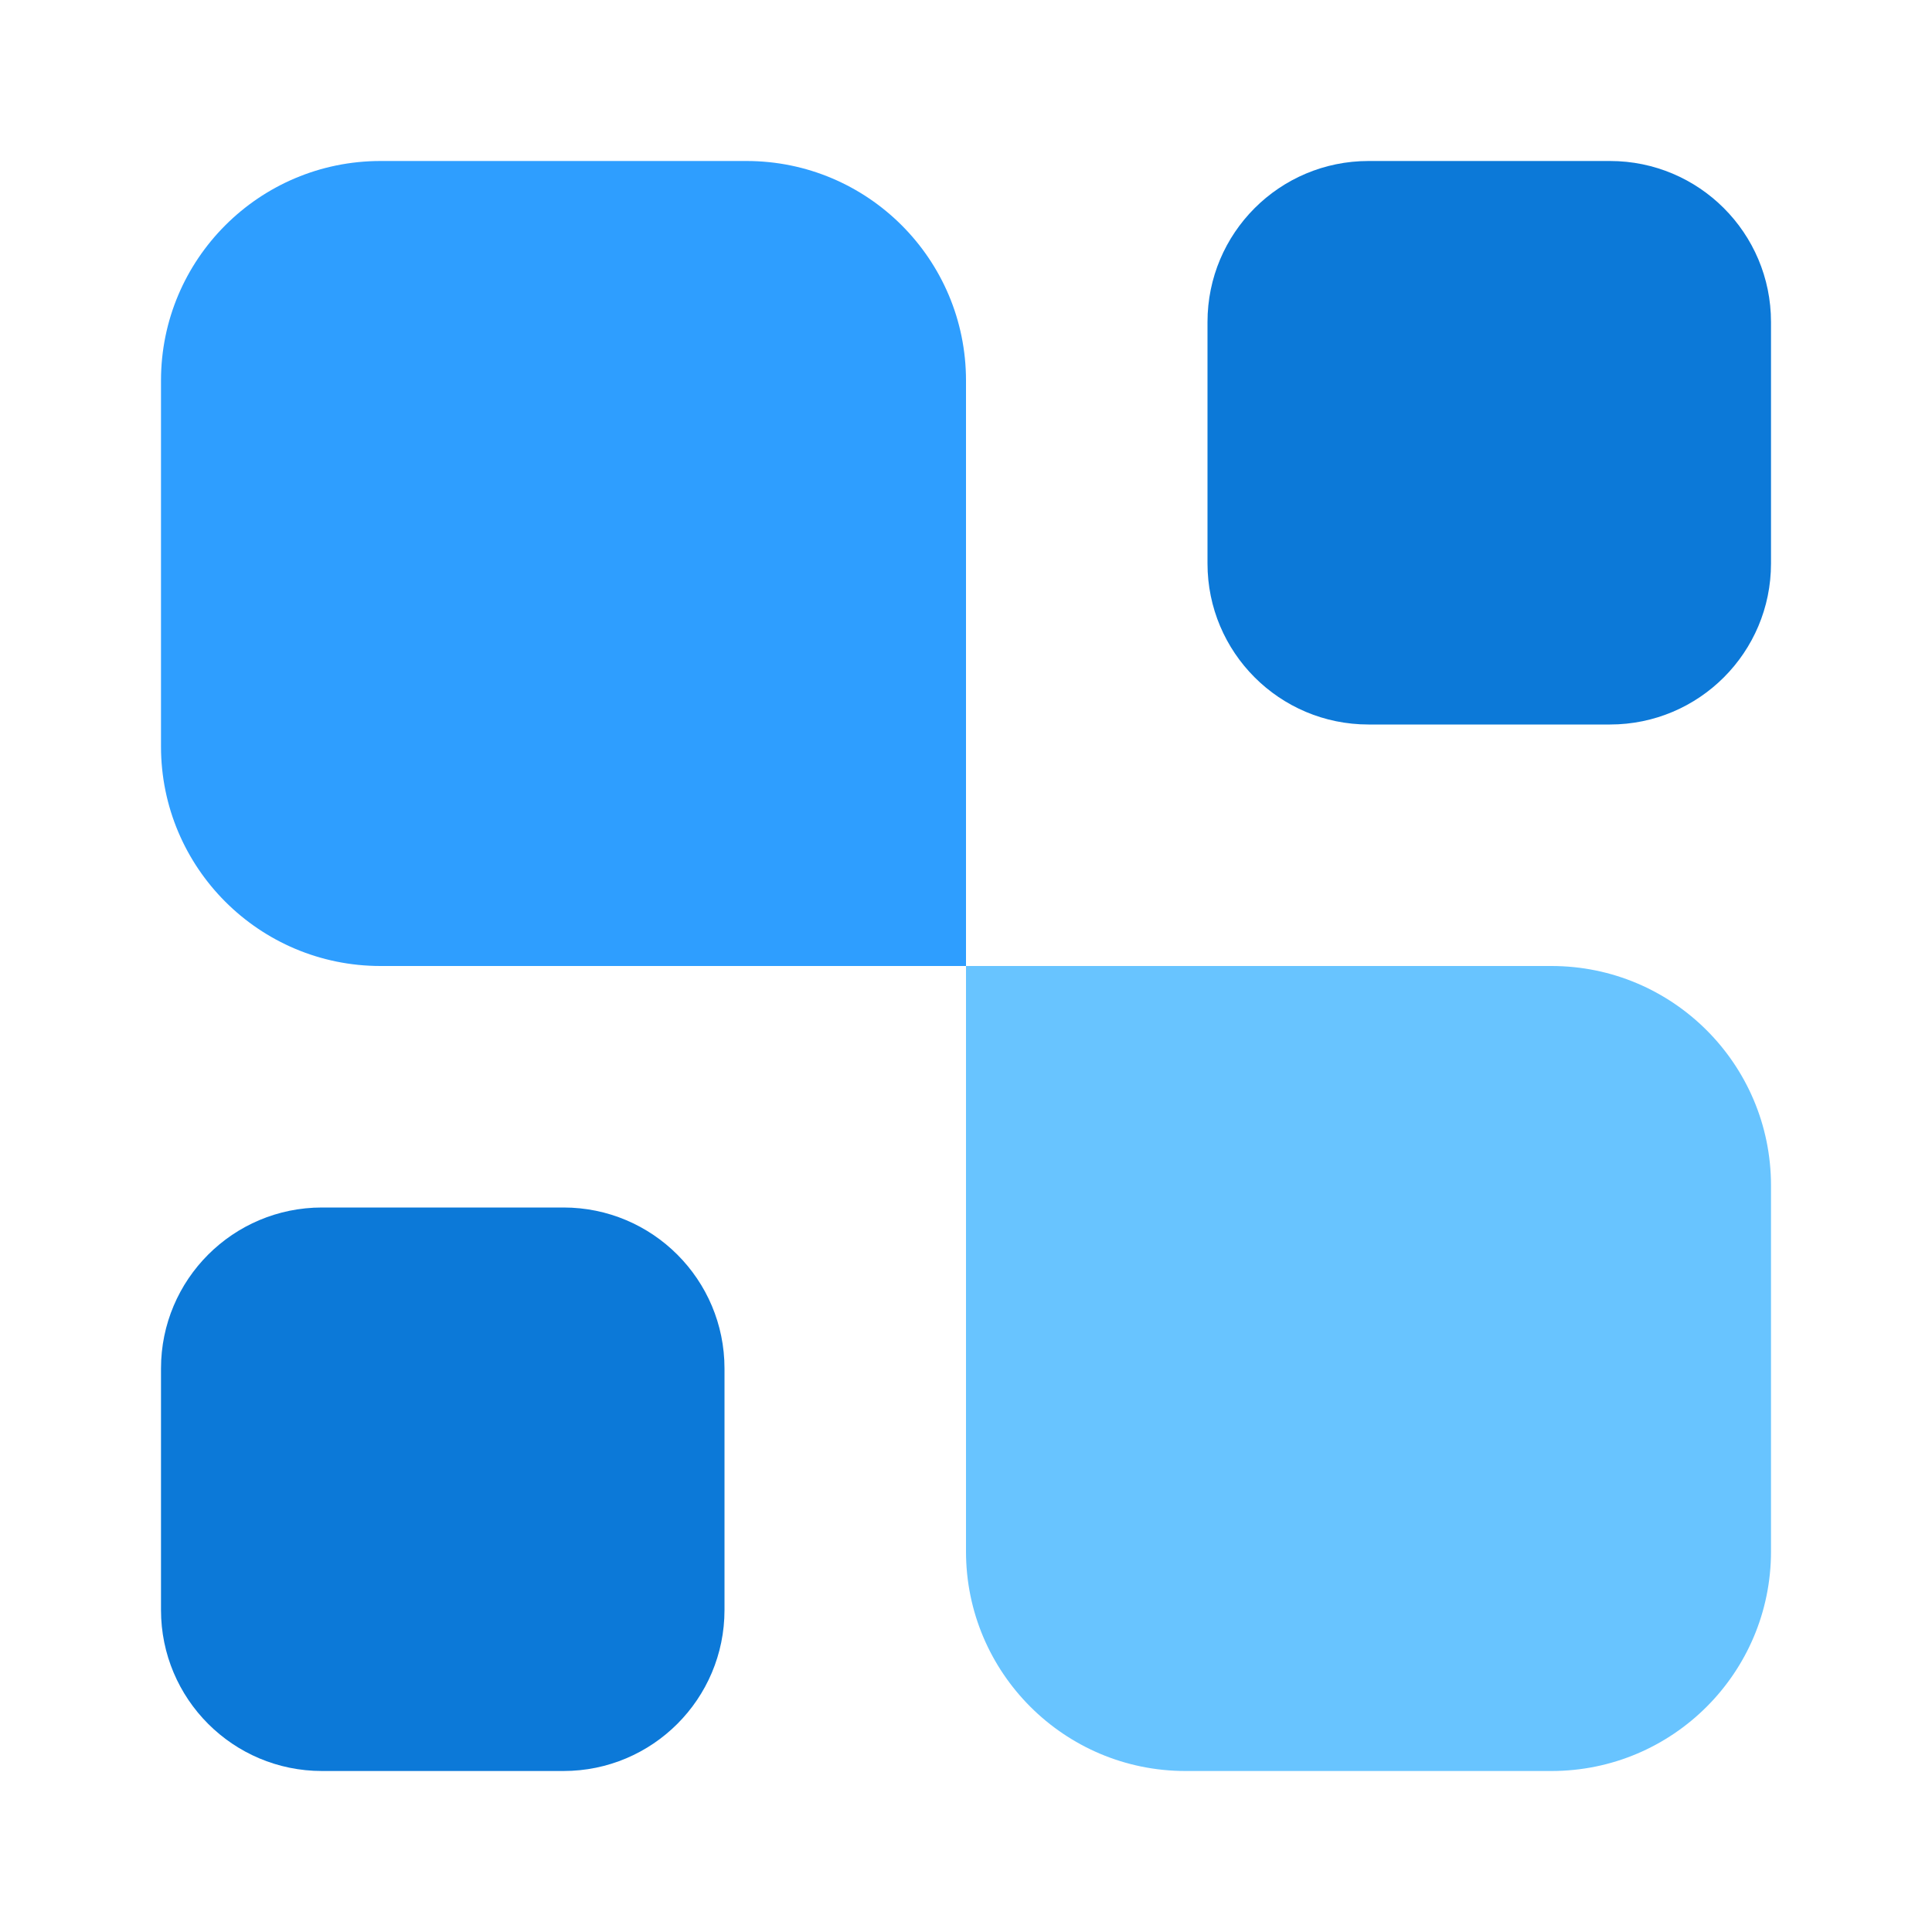
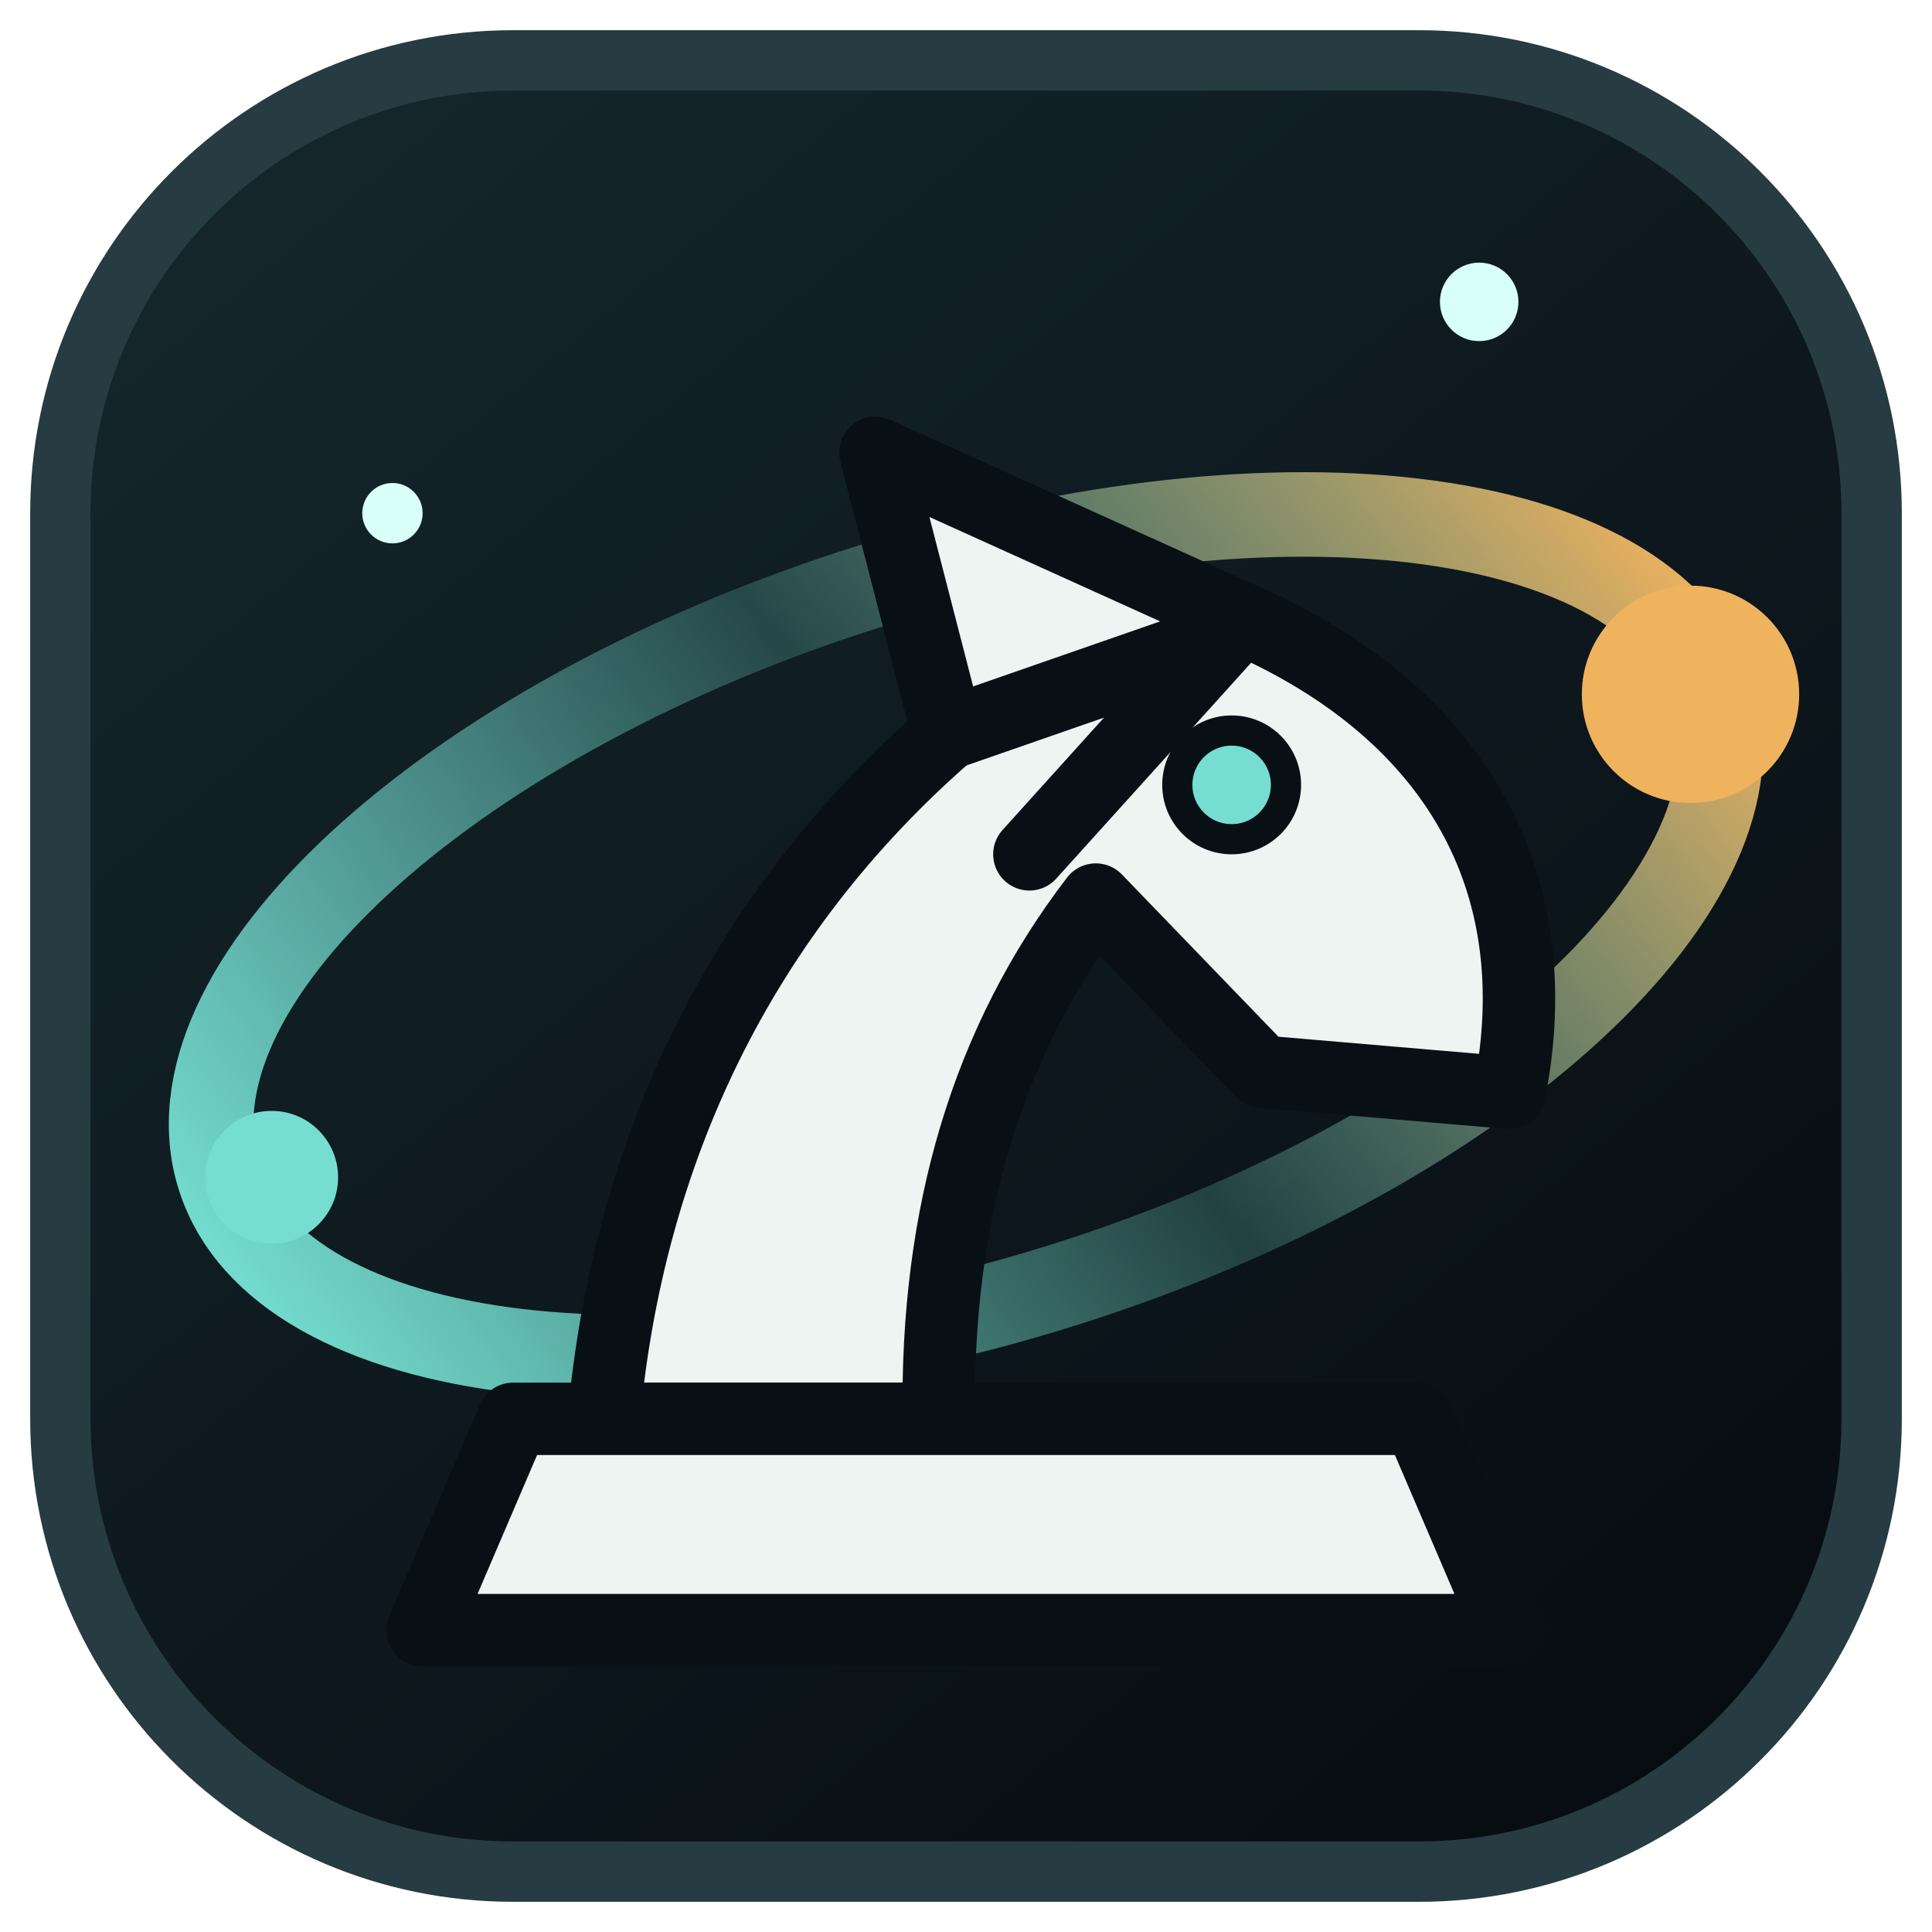
- <svg xmlns="http://www.w3.org/2000/svg" width="24" height="24" viewBox="0 0 24 24" fill="none">
-   <path d="M22 19.273C22 20.779 20.779 22 19.273 22H14.727C13.221 22 12 20.779 12 19.273V12H19.273C20.779 12 22 13.221 22 14.727V19.273Z" fill="#68C4FF" />
-   <path d="M20 2C21.105 2 22 2.895 22 4V7C22 8.105 21.105 9 20 9H17C15.895 9 15 8.105 15 7V4C15 2.895 15.895 2 17 2H20Z" fill="#0C79D8" />
-   <path d="M7 15C8.105 15 9 15.895 9 17V20C9 21.105 8.105 22 7 22H4C2.895 22 2 21.105 2 20V17C2 15.895 2.895 15 4 15H7Z" fill="#0C79D8" />
-   <path d="M12 12H4.727C3.221 12 2 10.779 2 9.273V4.727C2 3.221 3.221 2 4.727 2H9.273C10.779 2 12 3.221 12 4.727V12Z" fill="#2E9EFF" />
+ <svg xmlns="http://www.w3.org/2000/svg" viewBox="0 0 64 64">
+   <defs>
+     <linearGradient id="space" x1="10" y1="6" x2="55" y2="60" gradientUnits="userSpaceOnUse">
+       <stop stop-color="#14252c" />
+       <stop offset="1" stop-color="#070c11" />
+     </linearGradient>
+     <linearGradient id="orbit" x1="7" y1="40" x2="57" y2="22" gradientUnits="userSpaceOnUse">
+       <stop stop-color="#75ded0" />
+       <stop offset=".52" stop-color="#75ded0" stop-opacity=".22" />
+       <stop offset="1" stop-color="#efb25d" />
+     </linearGradient>
+   </defs>
+   <rect x="2" y="2" width="60" height="60" rx="15" fill="url(#space)" stroke="#263b42" stroke-width="2" />
+   <ellipse cx="32" cy="31" rx="26" ry="12" fill="none" stroke="url(#orbit)" stroke-width="2.8" transform="rotate(-18 32 31)" />
+   <circle cx="56" cy="23" r="3.6" fill="#efb25d" />
+   <circle cx="9" cy="39" r="2.2" fill="#75ded0" />
+   <circle cx="49" cy="10" r="1.3" fill="#d8fff8" />
+   <circle cx="13" cy="17" r="1" fill="#d8fff8" />
+   <path d="M20 47c.8-8.8 4.5-16.7 11.4-22.7L29 15l12.6 5.7c6.5 3 9.8 8.4 8.4 15.5l-8.2-.7-5.5-5.7c-3.6 4.7-5.3 10.4-5.2 17.2H20Z" fill="#edf5f3" stroke="#081016" stroke-linejoin="round" stroke-width="2.4" />
+   <path d="m31.4 24.3 9.2-3.2-6.5 7.2" fill="#edf5f3" stroke="#081016" stroke-linecap="round" stroke-linejoin="round" stroke-width="2.4" />
+   <circle cx="40.8" cy="26" r="1.8" fill="#75ded0" stroke="#081016" stroke-width="1" />
+   <path d="M17 47h30l3 7H14l3-7Z" fill="#edf5f3" stroke="#081016" stroke-linejoin="round" stroke-width="2.4" />
</svg>
